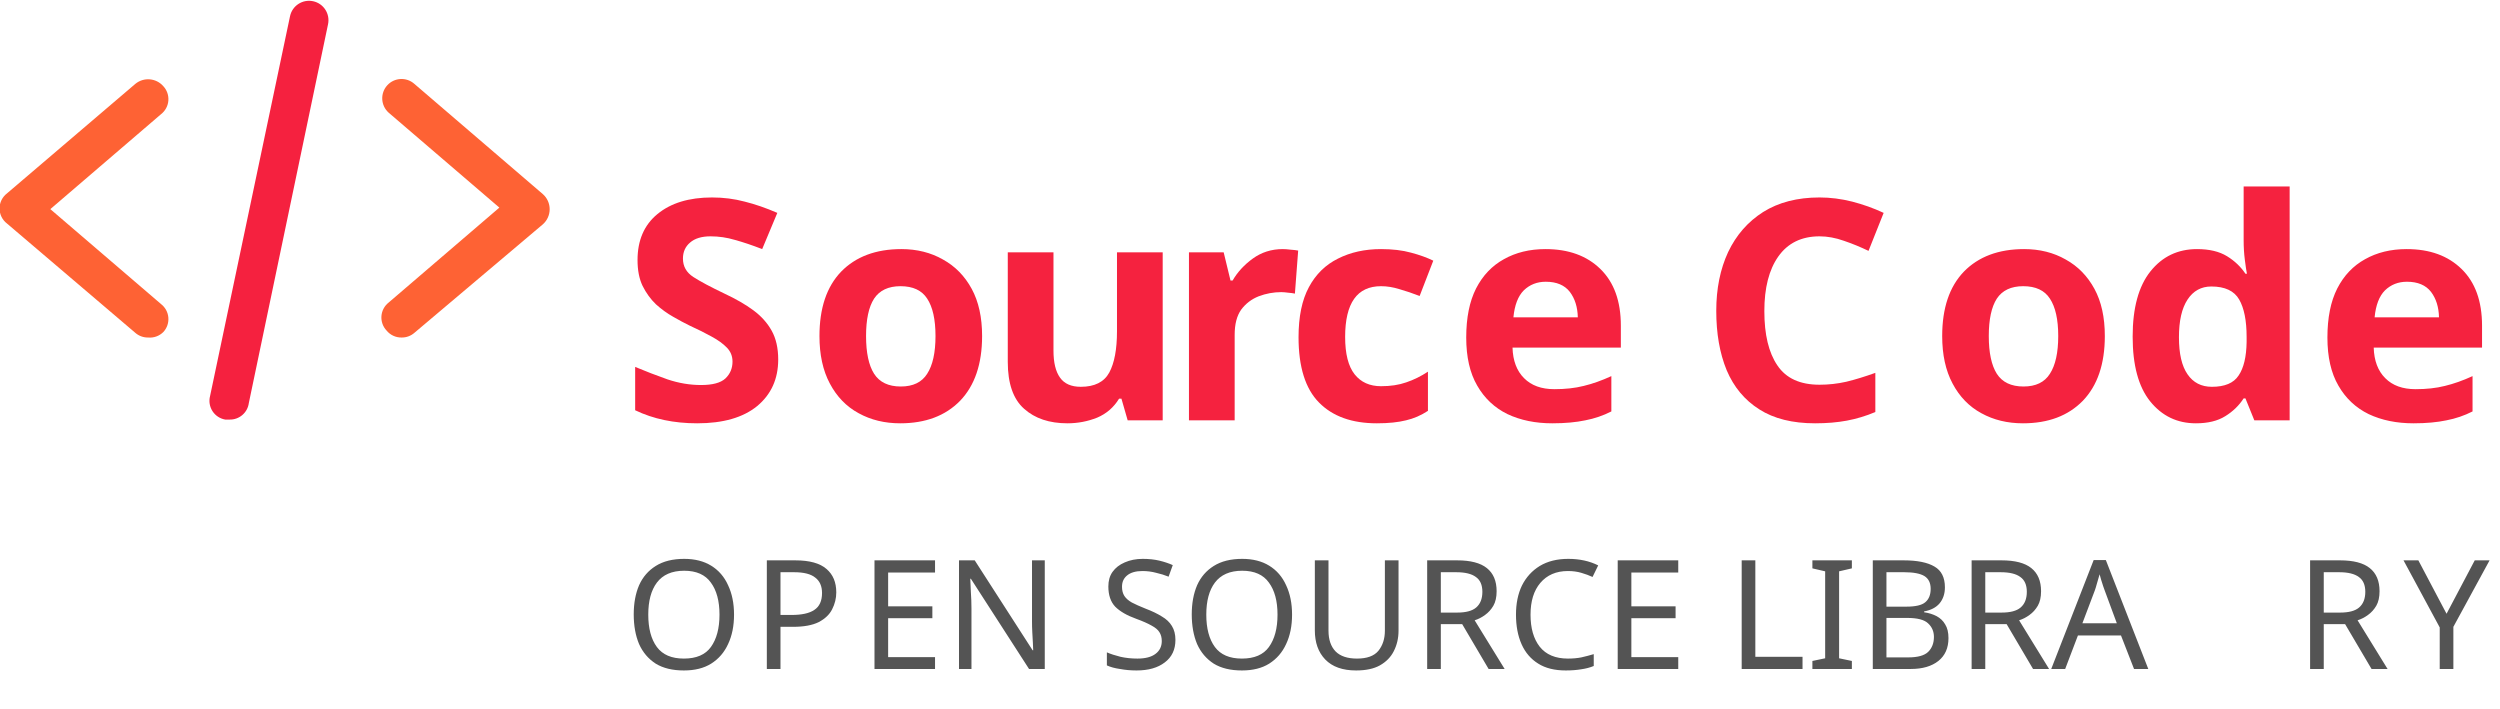
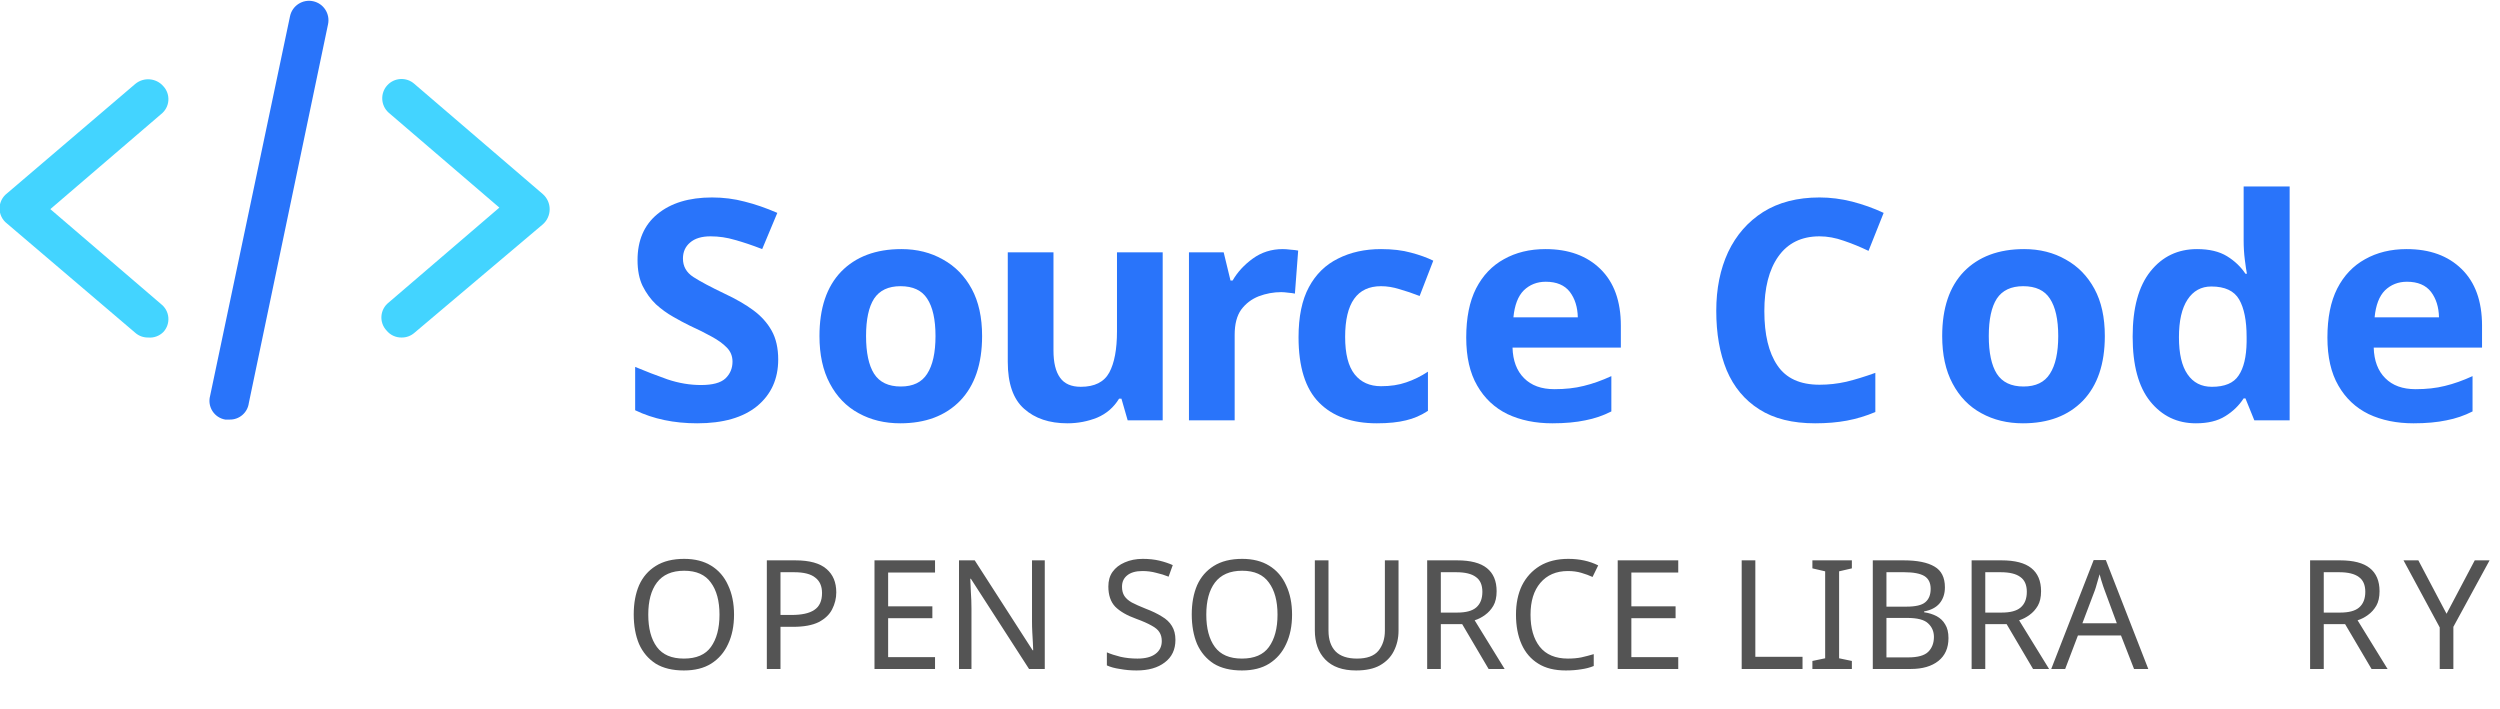
<svg xmlns="http://www.w3.org/2000/svg" id="Calque_1" data-name="Calque 1" viewBox="0 0 131.62 37.32">
  <g id="recherche">
    <g id="Menu-1">
      <g id="logo">
        <g id="Source-Code" style="isolation:isolate">
-           <text transform="translate(32.69 22.13)" style="isolation:isolate;font-size:16.2px;fill:#f5223f;font-family:CircularStd-Bold, Circular Std;font-weight:700">
+           <text transform="translate(32.69 22.13)" style="isolation:isolate;font-size:16.2px;fill:#2974fa;font-family:CircularStd-Bold, Circular Std;font-weight:700">
            <tspan style="letter-spacing:-0.004em">S</tspan>
            <tspan x="9.72" y="0" style="letter-spacing:-0.002em">o</tspan>
            <tspan x="19.15" y="0">u</tspan>
            <tspan x="28.64" y="0" style="letter-spacing:-0.002em">r</tspan>
            <tspan x="34.94" y="0" style="letter-spacing:-0.005em">c</tspan>
            <tspan x="43.77" y="0">e </tspan>
            <tspan x="56.73" y="0" style="letter-spacing:-0.017em">C</tspan>
            <tspan x="68.83" y="0">ode</tspan>
          </text>
        </g>
        <g id="Open-source-library" style="isolation:isolate">
          <text transform="translate(32.88 35.22)" style="isolation:isolate;font-size:8px;fill:#545454;font-family:Montserrat-Regular, Montserrat">O<tspan x="6.71" y="0" style="letter-spacing:-0.01em">P</tspan>
            <tspan x="12.38" y="0" style="letter-spacing:-0em">EN SOURCE LIBRA</tspan>
            <tspan x="87.96" y="0" style="letter-spacing:-0.01em">R</tspan>
            <tspan x="93.66" y="0" style="letter-spacing:-0em">Y</tspan>
          </text>
        </g>
      </g>
    </g>
  </g>
-   <path d="M12.92,22.55a1,1,0,0,1-.68-.25L5.49,16.55a1,1,0,0,1,0-1.59L12.24,9.2a1.06,1.06,0,0,1,1.48.12,1,1,0,0,1-.12,1.47l-5.83,5,5.83,5a1,1,0,0,1,.12,1.47A1,1,0,0,1,12.92,22.55Z" transform="translate(-5.12 -4.78)" style="fill:#fe6234" />
-   <path d="M26.26,22.55a1,1,0,0,1-.79-.37,1,1,0,0,1,.11-1.47l5.83-5-5.83-5A1,1,0,0,1,26.94,9.2L33.7,15a1.06,1.06,0,0,1,0,1.59L26.94,22.3A1,1,0,0,1,26.26,22.55Z" transform="translate(-5.12 -4.78)" style="fill:#fe6234" />
-   <path d="M17.2,26.87l-.22,0a1,1,0,0,1-.8-1.24l4.21-20a1,1,0,1,1,2,.43L18.22,26A1,1,0,0,1,17.2,26.87Z" transform="translate(-5.12 -4.78)" style="fill:#f5213f" />
+   <path d="M12.92,22.55a1,1,0,0,1-.68-.25L5.49,16.55a1,1,0,0,1,0-1.59L12.24,9.2a1.06,1.06,0,0,1,1.48.12,1,1,0,0,1-.12,1.47l-5.83,5,5.83,5a1,1,0,0,1,.12,1.47A1,1,0,0,1,12.92,22.55Z" transform="translate(-5.12 -4.78)" style="fill:#43d4ff" />
+   <path d="M26.26,22.55a1,1,0,0,1-.79-.37,1,1,0,0,1,.11-1.47l5.83-5-5.83-5A1,1,0,0,1,26.94,9.2L33.7,15a1.06,1.06,0,0,1,0,1.59L26.94,22.3A1,1,0,0,1,26.26,22.55Z" transform="translate(-5.12 -4.78)" style="fill:#43d4ff" />
+   <path d="M17.2,26.87l-.22,0a1,1,0,0,1-.8-1.24l4.21-20a1,1,0,1,1,2,.43L18.22,26A1,1,0,0,1,17.2,26.87Z" transform="translate(-5.12 -4.78)" style="fill:#2974fa" />
</svg>
